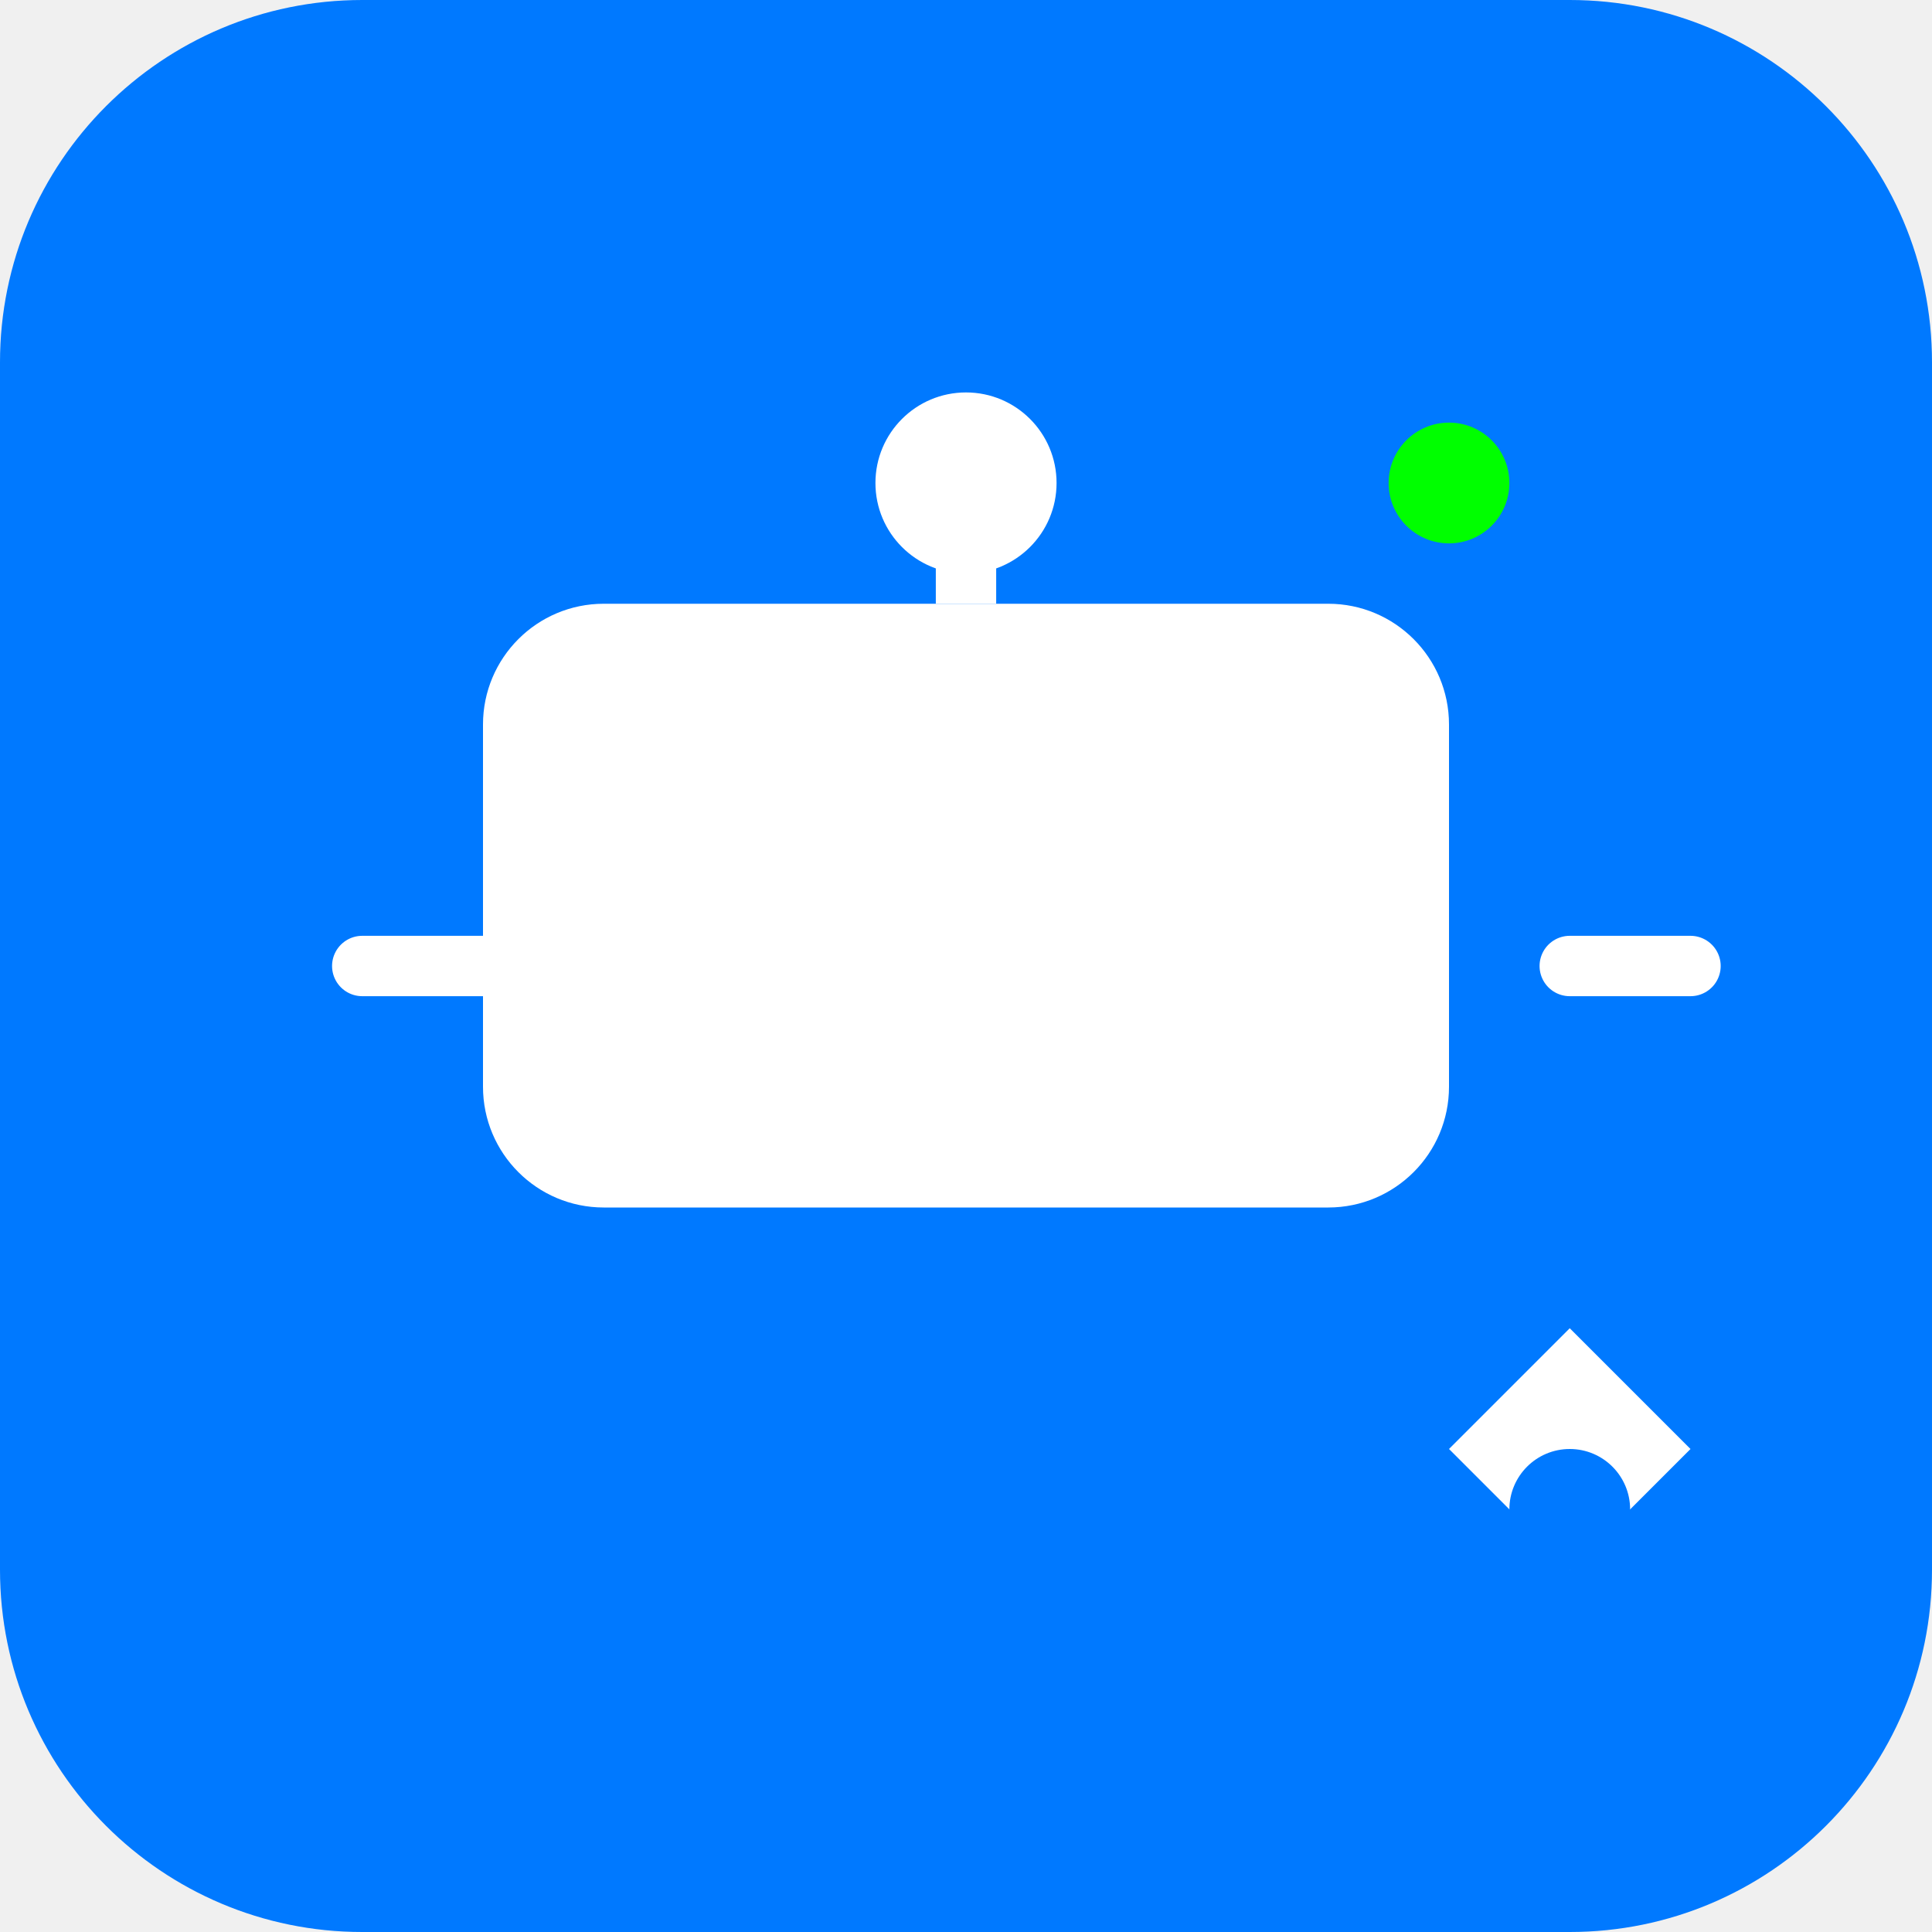
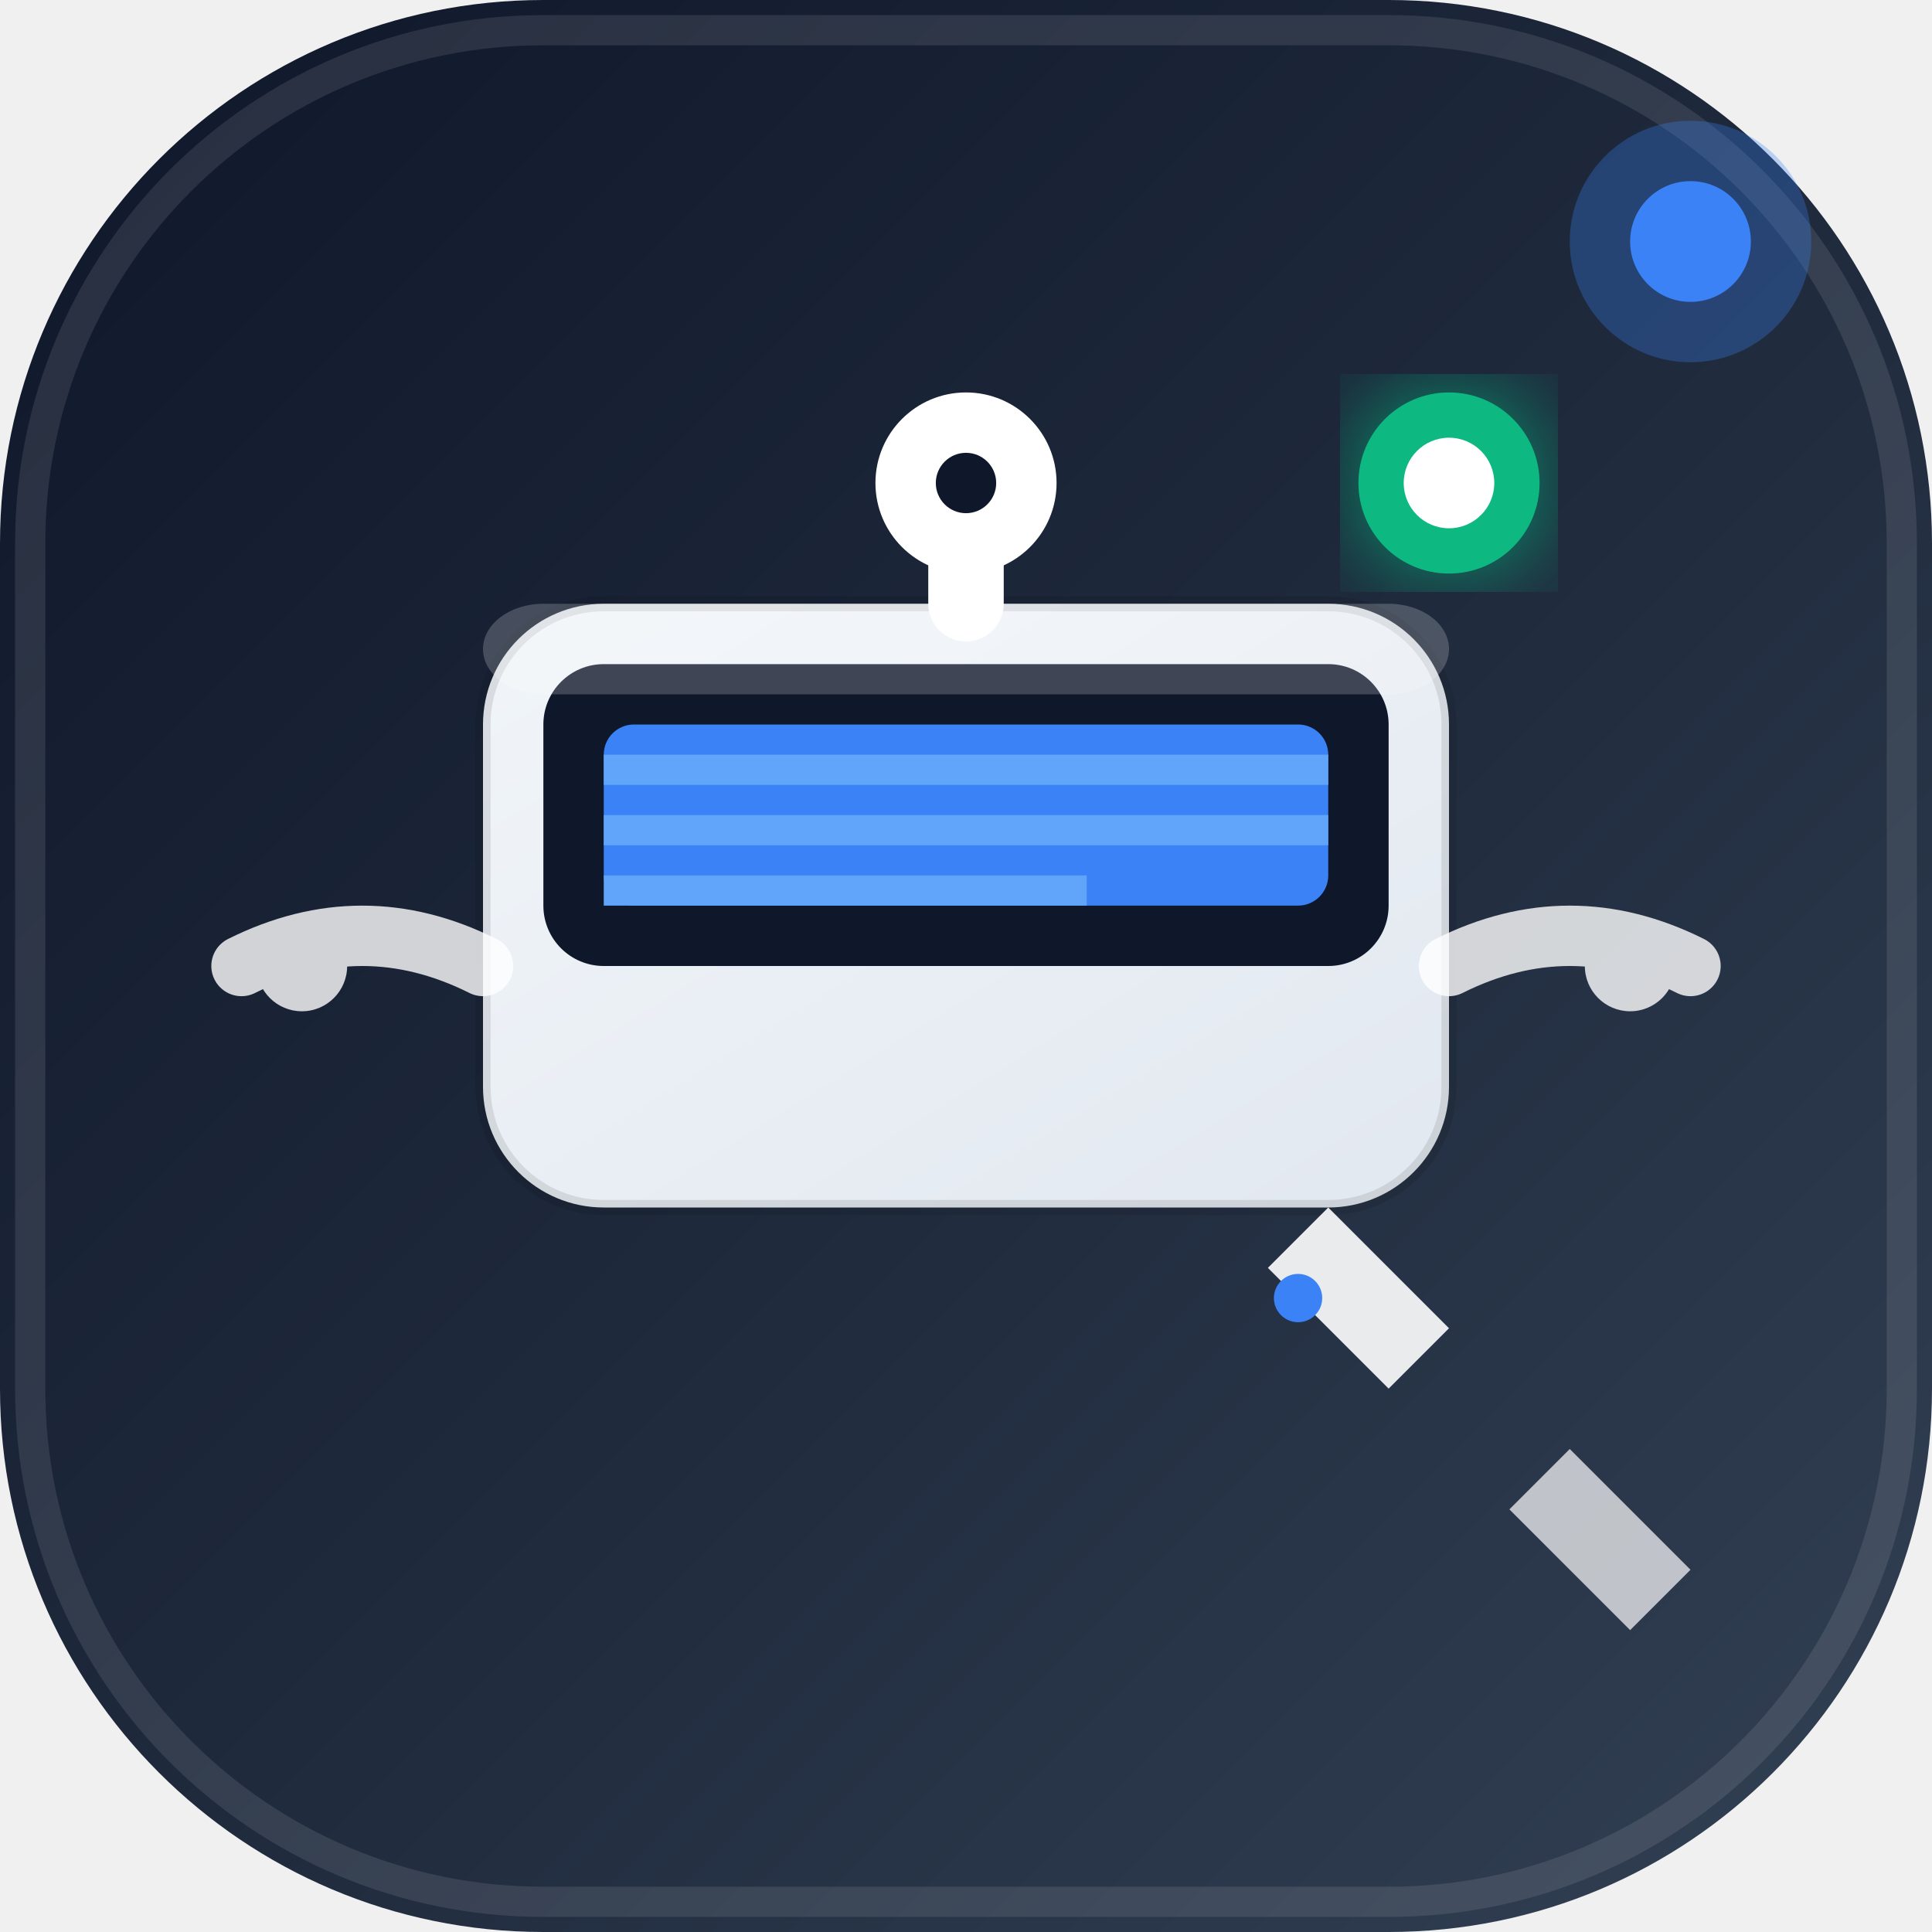
<svg xmlns="http://www.w3.org/2000/svg" width="64" height="64" viewBox="0 0 64 64" fill="none">
-   <rect width="64" height="64" rx="12" fill="#0079FF" />
-   <rect x="16" y="20" width="32" height="20" rx="4" fill="white" />
-   <path d="M12 32 L16 32" stroke="white" stroke-width="2" stroke-linecap="round" />
-   <path d="M52 32 L56 32" stroke="white" stroke-width="2" stroke-linecap="round" />
+   <defs>
+     <linearGradient id="bg" x1="0%" y1="0%" x2="100%" y2="100%">
+       <stop offset="0%" style="stop-color:#0F172A;stop-opacity:1" />
+       <stop offset="50%" style="stop-color:#1E293B;stop-opacity:1" />
+       <stop offset="100%" style="stop-color:#334155;stop-opacity:1" />
+     </linearGradient>
+     <linearGradient id="machine" x1="0%" y1="0%" x2="100%" y2="100%">
+       <stop offset="0%" style="stop-color:#F1F5F9;stop-opacity:1" />
+       <stop offset="100%" style="stop-color:#E2E8F0;stop-opacity:1" />
+     </linearGradient>
+     <filter id="glow">
+       <feGaussianBlur stdDeviation="2" result="coloredBlur" />
+       <feMerge>
+         <feMergeNode in="coloredBlur" />
+         <feMergeNode in="SourceGraphic" />
+       </feMerge>
+     </filter>
+   </defs>
+   <rect width="64" height="64" rx="18" fill="url(#bg)" />
+   <rect x="1" y="1" width="62" height="62" rx="17" fill="none" stroke="rgba(255,255,255,0.1)" stroke-width="1" />
+   <rect x="16" y="20" width="32" height="20" rx="4" fill="url(#machine)" stroke="rgba(0,0,0,0.1)" stroke-width="0.5" />
+   <rect x="18" y="22" width="28" height="10" rx="2" fill="#0F172A" />
+   <rect x="20" y="24" width="24" height="6" rx="1" fill="#3B82F6" />
+   <rect x="20" y="25" width="24" height="1" fill="#60A5FA" />
+   <rect x="20" y="27" width="24" height="1" fill="#60A5FA" />
+   <rect x="20" y="29" width="16" height="1" fill="#60A5FA" />
+   <g opacity="0.8">
+     <path d="M8 32 Q12 30 16 32" stroke="white" stroke-width="2" fill="none" stroke-linecap="round" />
+     <path d="M48 32 Q52 30 56 32" stroke="white" stroke-width="2" fill="none" stroke-linecap="round" />
+     <circle cx="10" cy="32" r="1.5" fill="white" />
+     <circle cx="54" cy="32" r="1.5" fill="white" />
+   </g>
  <circle cx="32" cy="16" r="3" fill="white" />
-   <path d="M32 16 L32 20" stroke="white" stroke-width="2" />
-   <path d="M48 48 L52 44 L56 48 L52 52 Z" fill="white" />
-   <circle cx="52" cy="50" r="2" fill="#0079FF" />
-   <circle cx="48" cy="16" r="2" fill="#00FF00" />
+   <path d="M32 16 L32 20" stroke="white" stroke-width="2.5" stroke-linecap="round" />
+   <circle cx="32" cy="16" r="1" fill="#0F172A" />
+   <g transform="translate(42, 42)">
+     <path d="M0 0 L4 4 L6 2 L2 -2 Z" fill="white" opacity="0.9" />
+     <circle cx="1" cy="1" r="0.8" fill="#3B82F6" />
+     <path d="M8 8 L12 12 L14 10 L10 6 Z" fill="white" opacity="0.7" />
+   </g>
+   <circle cx="48" cy="16" r="3" fill="#10B981" filter="url(#glow)" />
+   <circle cx="48" cy="16" r="1.5" fill="white" />
+   <rect x="16" y="20" width="32" height="3" rx="2" fill="rgba(255,255,255,0.2)" />
+   <circle cx="56" cy="8" r="4" fill="rgba(59, 130, 246, 0.3)" />
+   <circle cx="56" cy="8" r="2" fill="#3B82F6" />
</svg>
